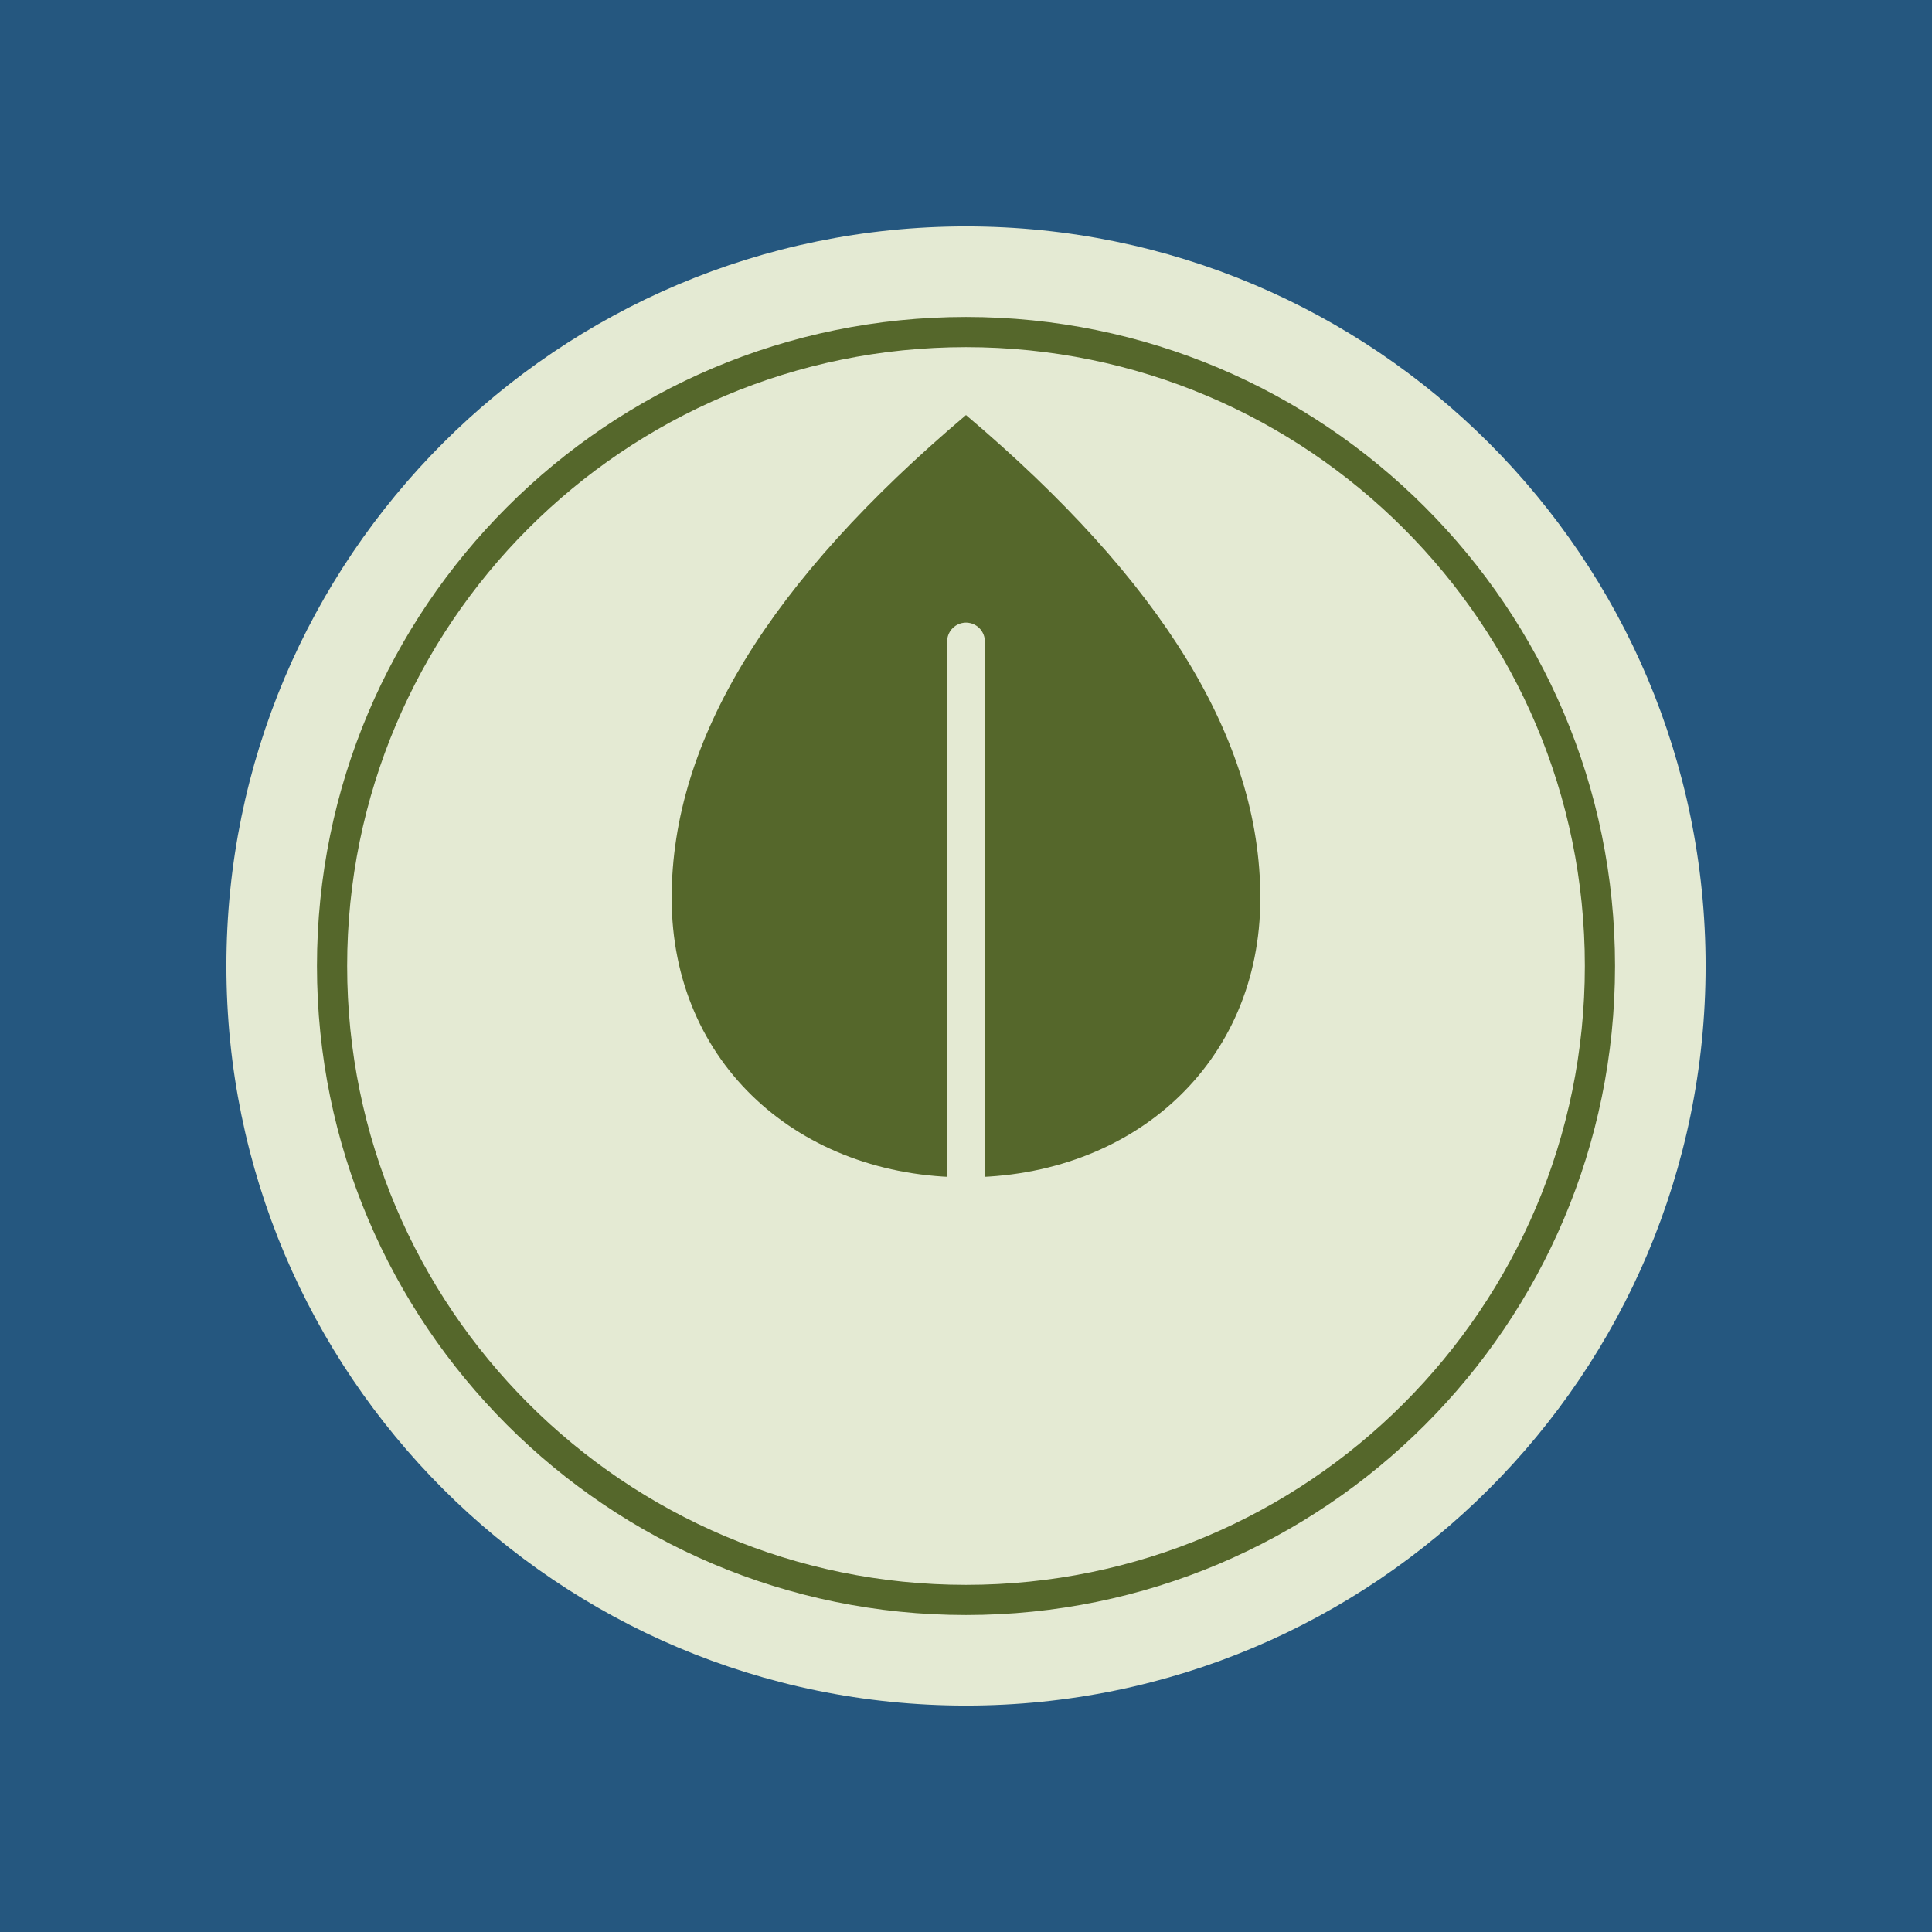
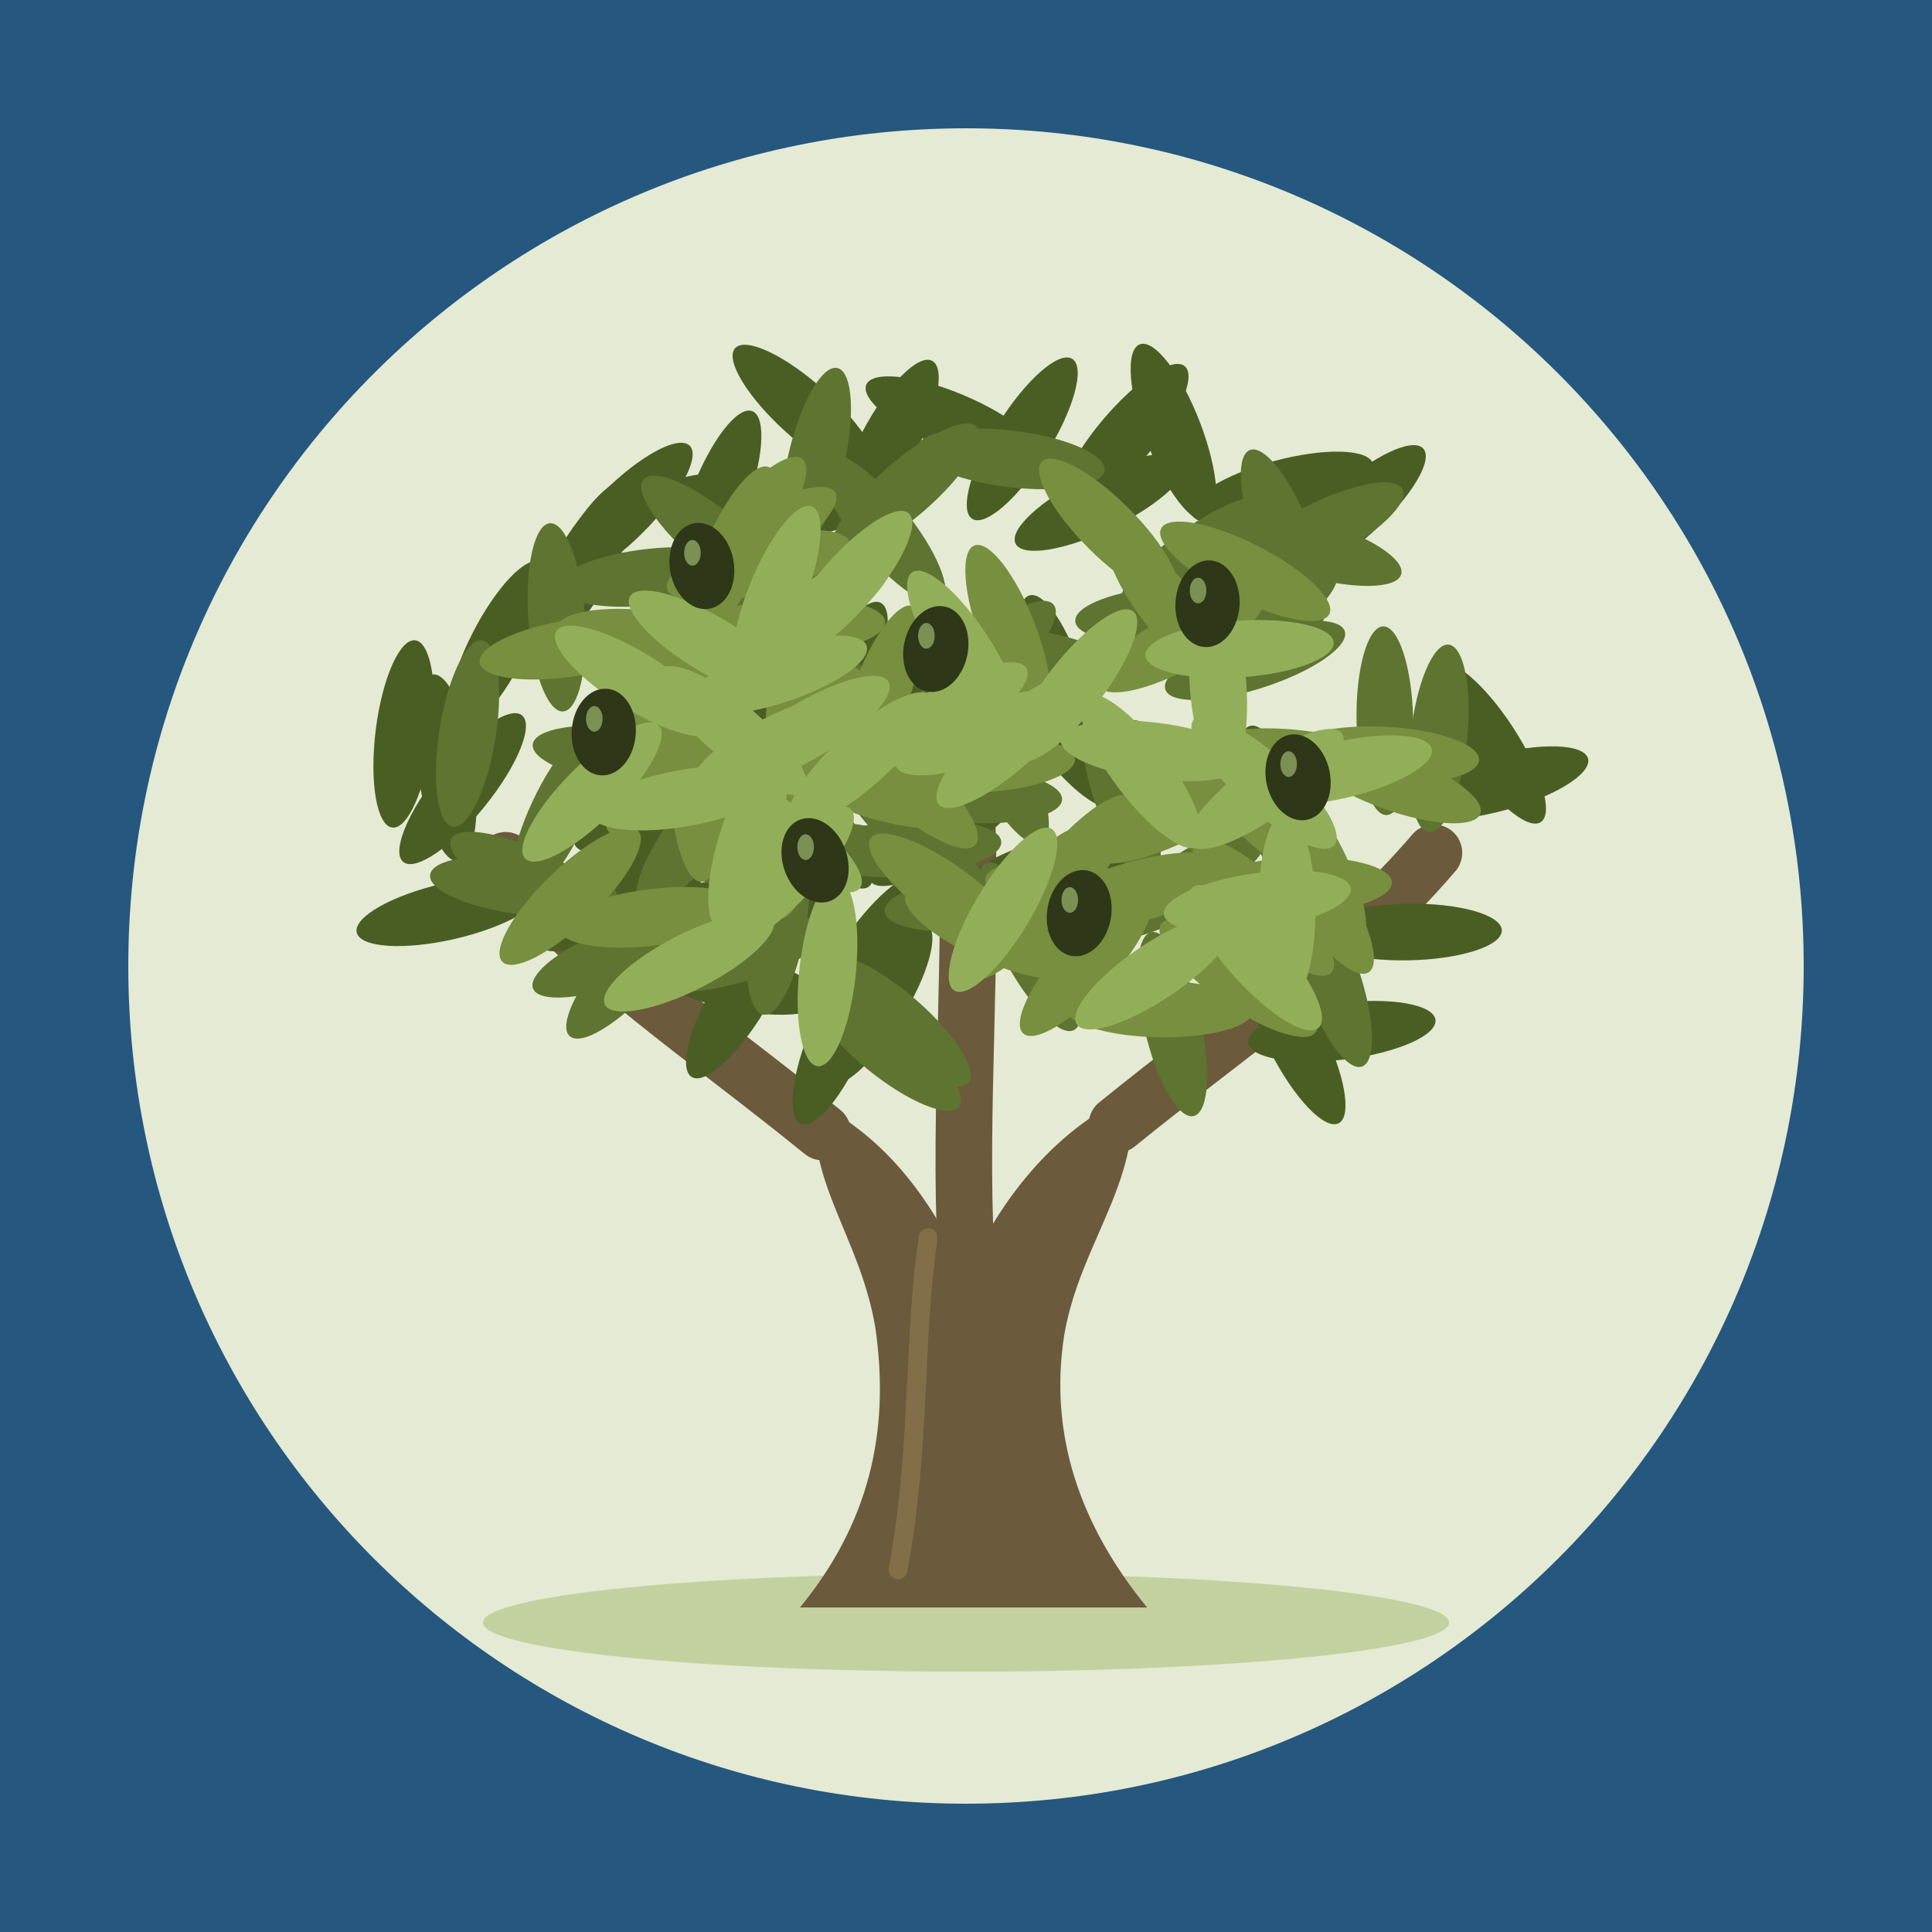
<svg xmlns="http://www.w3.org/2000/svg" viewBox="0 0 512 512">
  <rect width="512" height="512" fill="#25577F" />
-   <circle cx="256" cy="256" r="196" fill="#E4EAD3" />
-   <circle cx="256" cy="256" r="168" fill="none" stroke="#55672B" stroke-width="8" />
-   <path d="M256 110c-52 44-78 86-78 128 0 44 34 74 78 74s78-30 78-74c0-42-26-84-78-128z" fill="#55672B" />
-   <path d="M256 170v150" stroke="#E4EAD3" stroke-width="10" stroke-linecap="round" />
+   <circle cx="256" cy="256" r="222" fill="#E4EAD3" />
+   <g transform="translate(0 -6)">
+     <ellipse cx="256" cy="436" rx="128" ry="13" fill="#C3D1A0" />
+     <path d="M212 432 C230 410 236 386 232 358 C228 334 214 320 216 298 C236 308 248 326 256 344 C264 326 278 306 300 296 C302 320 286 336 282 360 C278 386 286 410 304 432 Z" fill="#6B5A3C" />
+     <path d="M238 422 C244 390 242 360 246 334" stroke="#8C7850" stroke-width="5" fill="none" stroke-linecap="round" opacity="0.7" />
+     <path d="M218 306 C186 280 158 262 134 234" stroke="#6B5A3C" stroke-width="15" fill="none" stroke-linecap="round" />
+     <path d="M296 304 C328 278 356 260 380 232" stroke="#6B5A3C" stroke-width="15" fill="none" stroke-linecap="round" />
+     <path d="M256 338 C254 300 258 260 256 216" stroke="#6B5A3C" stroke-width="15" fill="none" stroke-linecap="round" />
+     <ellipse cx="201.0" cy="139.6" rx="25" ry="7.5" fill="#4A5E24" transform="rotate(8 201.0 139.6)" />
+     <ellipse cx="122.6" cy="215.0" rx="25" ry="7.5" fill="#4A5E24" transform="rotate(-51 122.6 215.0)" />
+     <ellipse cx="118.1" cy="209.5" rx="25" ry="7.5" fill="#4A5E24" transform="rotate(-98 118.1 209.5)" />
+     <ellipse cx="235.3" cy="123.7" rx="25" ry="7.5" fill="#4A5E24" transform="rotate(-62 235.3 123.7)" />
+     <ellipse cx="232.4" cy="272.1" rx="25" ry="7.5" fill="#4A5E24" transform="rotate(-58 232.4 272.1)" />
+     <ellipse cx="169.7" cy="233.0" rx="25" ry="7.5" fill="#4A5E24" transform="rotate(42 169.7 233.0)" />
+     <ellipse cx="280.1" cy="187.7" rx="25" ry="7.5" fill="#4A5E24" transform="rotate(73 280.1 187.7)" />
+     <ellipse cx="190.4" cy="138.3" rx="25" ry="7.5" fill="#4A5E24" transform="rotate(-69 190.4 138.3)" />
+     <ellipse cx="196.2" cy="270.0" rx="25" ry="7.5" fill="#4A5E24" transform="rotate(-59 196.2 270.0)" />
+     <ellipse cx="281.5" cy="235.2" rx="25" ry="7.5" fill="#4A5E24" transform="rotate(-12 281.5 235.2)" />
+     <ellipse cx="270.9" cy="122.3" rx="25" ry="7.5" fill="#4A5E24" transform="rotate(-58 270.9 122.3)" />
+     <ellipse cx="164.3" cy="243.4" rx="25" ry="7.5" fill="#4A5E24" transform="rotate(-32 164.3 243.4)" />
+     <ellipse cx="198.0" cy="224.8" rx="25" ry="7.5" fill="#4A5E24" transform="rotate(-21 198.0 224.8)" />
+     <ellipse cx="193.5" cy="265.7" rx="25" ry="7.5" fill="#4A5E24" transform="rotate(13 193.5 265.7)" />
+     <ellipse cx="176.2" cy="222.6" rx="25" ry="7.5" fill="#4A5E24" transform="rotate(-16 176.2 222.6)" />
+     <ellipse cx="373.0" cy="253.0" rx="25" ry="7.5" fill="#4A5E24" transform="rotate(-1 373.0 253.0)" />
+     <ellipse cx="230.5" cy="258.4" rx="25" ry="7.5" fill="#4A5E24" transform="rotate(-55 230.5 258.4)" />
+     <ellipse cx="252.6" cy="117.7" rx="25" ry="7.5" fill="#4A5E24" transform="rotate(23 252.6 117.7)" />
+     <ellipse cx="338.5" cy="222.3" rx="25" ry="7.5" fill="#4A5E24" transform="rotate(73 338.5 222.3)" />
+     <ellipse cx="197.9" cy="246.3" rx="25" ry="7.5" fill="#4A5E24" transform="rotate(-1 197.9 246.3)" />
+     <ellipse cx="280.9" cy="199.4" rx="25" ry="7.5" fill="#4A5E24" transform="rotate(54 280.9 199.4)" />
+     <ellipse cx="394.7" cy="202.9" rx="25" ry="7.5" fill="#4A5E24" transform="rotate(57 394.7 202.9)" />
+     <ellipse cx="118.9" cy="247.5" rx="25" ry="7.5" fill="#4A5E24" transform="rotate(-13 118.9 247.5)" />
+     <ellipse cx="188.8" cy="185.6" rx="25" ry="7.5" fill="#4A5E24" transform="rotate(7 188.8 185.6)" />
+     <ellipse cx="107.0" cy="200.5" rx="25" ry="7.5" fill="#4A5E24" transform="rotate(-83 107.0 200.5)" />
+     <ellipse cx="339.7" cy="135.4" rx="25" ry="7.5" fill="#4A5E24" transform="rotate(-15 339.7 135.4)" />
+     <ellipse cx="222.0" cy="280.8" rx="25" ry="7.5" fill="#4A5E24" transform="rotate(-67 222.0 280.8)" />
+     <ellipse cx="240.1" cy="217.7" rx="25" ry="7.5" fill="#4A5E24" transform="rotate(50 240.1 217.7)" />
+     <ellipse cx="355.6" cy="279.3" rx="25" ry="7.5" fill="#4A5E24" transform="rotate(-7 355.6 279.3)" />
+     <ellipse cx="229.6" cy="180.3" rx="25" ry="7.5" fill="#4A5E24" transform="rotate(47 229.6 180.3)" />
+     <ellipse cx="155.0" cy="155.5" rx="25" ry="7.5" fill="#4A5E24" transform="rotate(-62 155.0 155.5)" />
+     <ellipse cx="251.3" cy="225.5" rx="25" ry="7.5" fill="#4A5E24" transform="rotate(-34 251.3 225.5)" />
+     <ellipse cx="215.2" cy="221.0" rx="25" ry="7.5" fill="#4A5E24" transform="rotate(53 215.2 221.0)" />
+     <ellipse cx="315.4" cy="211.0" rx="25" ry="7.5" fill="#4A5E24" transform="rotate(31 315.4 211.0)" />
+     <ellipse cx="311.0" cy="120.6" rx="25" ry="7.5" fill="#4A5E24" transform="rotate(69 311.0 120.6)" />
+     <ellipse cx="343.4" cy="281.4" rx="25" ry="7.5" fill="#4A5E24" transform="rotate(63 343.4 281.4)" />
+     <ellipse cx="222.4" cy="188.2" rx="25" ry="7.5" fill="#4A5E24" transform="rotate(-64 222.4 188.2)" />
+     <ellipse cx="297.9" cy="122.2" rx="25" ry="7.5" fill="#4A5E24" transform="rotate(-50 297.9 122.2)" />
+     <ellipse cx="165.1" cy="141.8" rx="25" ry="7.5" fill="#4A5E24" transform="rotate(-45 165.1 141.8)" />
+     <ellipse cx="213.4" cy="115.0" rx="25" ry="7.5" fill="#4A5E24" transform="rotate(42 213.4 115.0)" />
+     <ellipse cx="291.6" cy="139.1" rx="25" ry="7.5" fill="#4A5E24" transform="rotate(-26 291.6 139.1)" />
+     <ellipse cx="208.4" cy="181.4" rx="25" ry="7.5" fill="#4A5E24" transform="rotate(-64 208.4 181.4)" />
+     <ellipse cx="245.4" cy="204.8" rx="25" ry="7.5" fill="#4A5E24" transform="rotate(-61 245.4 204.8)" />
+     <ellipse cx="131.9" cy="177.2" rx="25" ry="7.5" fill="#4A5E24" transform="rotate(-63 131.9 177.2)" />
+     <ellipse cx="358.6" cy="141.6" rx="25" ry="7.5" fill="#4A5E24" transform="rotate(-42 358.6 141.6)" />
+     <ellipse cx="396.7" cy="213.5" rx="25" ry="7.5" fill="#4A5E24" transform="rotate(-15 396.7 213.5)" />
+     <ellipse cx="267.9" cy="127.6" rx="25" ry="7.5" fill="#5E7430" transform="rotate(7 267.9 127.6)" />
+     <ellipse cx="309.9" cy="168.9" rx="25" ry="7.5" fill="#5E7430" transform="rotate(-4 309.9 168.9)" />
+     <ellipse cx="164.6" cy="259.0" rx="25" ry="7.5" fill="#5E7430" transform="rotate(-21 164.6 259.0)" />
+     <ellipse cx="332.6" cy="181.0" rx="25" ry="7.5" fill="#5E7430" transform="rotate(-18 332.6 181.0)" />
+     <ellipse cx="352.8" cy="265.0" rx="25" ry="7.5" fill="#5E7430" transform="rotate(71 352.8 265.0)" />
+     <ellipse cx="321.9" cy="162.8" rx="25" ry="7.5" fill="#5E7430" transform="rotate(21 321.9 162.8)" />
+     <ellipse cx="216.3" cy="127.9" rx="25" ry="7.5" fill="#5E7430" transform="rotate(-77 216.3 127.9)" />
+     <ellipse cx="195.4" cy="168.5" rx="25" ry="7.5" fill="#5E7430" transform="rotate(10 195.4 168.5)" />
+     <ellipse cx="381.3" cy="201.7" rx="25" ry="7.5" fill="#5E7430" transform="rotate(96 381.3 201.7)" />
+     <ellipse cx="218.8" cy="161.7" rx="25" ry="7.5" fill="#5E7430" transform="rotate(-49 218.8 161.7)" />
+     <ellipse cx="172.7" cy="158.9" rx="25" ry="7.5" fill="#5E7430" transform="rotate(-6 172.7 158.9)" />
+     <ellipse cx="250.4" cy="238.0" rx="25" ry="7.5" fill="#5E7430" transform="rotate(40 250.4 238.0)" />
+     <ellipse cx="142.0" cy="239.3" rx="25" ry="7.5" fill="#5E7430" transform="rotate(26 142.0 239.3)" />
+     <ellipse cx="333.5" cy="255.1" rx="25" ry="7.5" fill="#5E7430" transform="rotate(18 333.5 255.1)" />
+     <ellipse cx="167.7" cy="262.0" rx="25" ry="7.5" fill="#5E7430" transform="rotate(-48 167.7 262.0)" />
+     <ellipse cx="227.4" cy="193.6" rx="25" ry="7.5" fill="#5E7430" transform="rotate(55 227.4 193.6)" />
+     <ellipse cx="317.7" cy="152.8" rx="25" ry="7.5" fill="#5E7430" transform="rotate(-35 317.7 152.8)" />
+     <ellipse cx="340.2" cy="148.6" rx="25" ry="7.5" fill="#5E7430" transform="rotate(69 340.2 148.6)" />
+     <ellipse cx="214.9" cy="219.6" rx="25" ry="7.5" fill="#5E7430" transform="rotate(-63 214.9 219.6)" />
+     <ellipse cx="297.1" cy="215.7" rx="25" ry="7.5" fill="#5E7430" transform="rotate(72 297.1 215.7)" />
+     <ellipse cx="237.8" cy="276.6" rx="25" ry="7.5" fill="#5E7430" transform="rotate(41 237.8 276.6)" />
+     <ellipse cx="176.7" cy="167.2" rx="25" ry="7.5" fill="#5E7430" transform="rotate(-51 176.7 167.2)" />
+     <ellipse cx="184.8" cy="226.2" rx="25" ry="7.5" fill="#5E7430" transform="rotate(-53 184.8 226.2)" />
+     <ellipse cx="233.8" cy="145.9" rx="25" ry="7.5" fill="#5E7430" transform="rotate(51 233.8 145.9)" />
+     <ellipse cx="215.9" cy="203.6" rx="25" ry="7.5" fill="#5E7430" transform="rotate(1 215.9 203.6)" />
+     <ellipse cx="367.0" cy="197.0" rx="25" ry="7.5" fill="#5E7430" transform="rotate(89 367.0 197.0)" />
+     <ellipse cx="256.5" cy="216.6" rx="25" ry="7.5" fill="#5E7430" transform="rotate(3 256.5 216.6)" />
+     <ellipse cx="123.9" cy="200.4" rx="25" ry="7.5" fill="#5E7430" transform="rotate(-81 123.9 200.4)" />
+     <ellipse cx="166.0" cy="206.3" rx="25" ry="7.5" fill="#5E7430" transform="rotate(7 166.0 206.3)" />
+     <ellipse cx="271.5" cy="180.3" rx="25" ry="7.5" fill="#5E7430" transform="rotate(7 271.5 180.3)" />
+     <ellipse cx="147.9" cy="221.6" rx="25" ry="7.5" fill="#5E7430" transform="rotate(-65 147.9 221.6)" />
+     <ellipse cx="194.8" cy="259.0" rx="25" ry="7.5" fill="#5E7430" transform="rotate(-16 194.8 259.0)" />
+     <ellipse cx="272.9" cy="256.9" rx="25" ry="7.5" fill="#5E7430" transform="rotate(62 272.9 256.9)" />
+     <ellipse cx="240.4" cy="230.8" rx="25" ry="7.5" fill="#5E7430" transform="rotate(-4 240.4 230.8)" />
+     <ellipse cx="259.3" cy="245.0" rx="25" ry="7.5" fill="#5E7430" transform="rotate(-6 259.3 245.0)" />
+     <ellipse cx="265.1" cy="207.1" rx="25" ry="7.5" fill="#5E7430" transform="rotate(64 265.1 207.1)" />
+     <ellipse cx="310.7" cy="277.4" rx="25" ry="7.5" fill="#5E7430" transform="rotate(77 310.7 277.4)" />
+     <ellipse cx="190.0" cy="221.5" rx="25" ry="7.5" fill="#5E7430" transform="rotate(44 190.0 221.5)" />
+     <ellipse cx="349.4" cy="147.0" rx="25" ry="7.5" fill="#5E7430" transform="rotate(-27 349.4 147.0)" />
+     <ellipse cx="240.1" cy="135.6" rx="25" ry="7.5" fill="#5E7430" transform="rotate(-41 240.1 135.6)" />
+     <ellipse cx="138.8" cy="240.9" rx="25" ry="7.5" fill="#5E7430" transform="rotate(7 138.8 240.9)" />
+     <ellipse cx="315.3" cy="239.3" rx="25" ry="7.5" fill="#5E7430" transform="rotate(-34 315.3 239.3)" />
+     <ellipse cx="228.1" cy="208.8" rx="25" ry="7.5" fill="#5E7430" transform="rotate(61 228.1 208.8)" />
+     <ellipse cx="347.3" cy="151.3" rx="25" ry="7.5" fill="#5E7430" transform="rotate(16 347.3 151.3)" />
+     <ellipse cx="260.3" cy="182.6" rx="25" ry="7.5" fill="#5E7430" transform="rotate(-41 260.3 182.6)" />
+     <ellipse cx="206.2" cy="250.2" rx="25" ry="7.5" fill="#5E7430" transform="rotate(-81 206.2 250.2)" />
+     <ellipse cx="270.8" cy="200.5" rx="25" ry="7.5" fill="#5E7430" transform="rotate(-63 270.8 200.5)" />
+     <ellipse cx="209.7" cy="232.9" rx="25" ry="7.5" fill="#5E7430" transform="rotate(-11 209.7 232.9)" />
+     <ellipse cx="147.5" cy="169.6" rx="25" ry="7.5" fill="#5E7430" transform="rotate(-94 147.5 169.6)" />
+     <ellipse cx="332.6" cy="170.5" rx="25" ry="7.5" fill="#5E7430" transform="rotate(-31 332.6 170.5)" />
+     <ellipse cx="234.7" cy="283.6" rx="25" ry="7.5" fill="#5E7430" transform="rotate(39 234.7 283.6)" />
+     <ellipse cx="189.7" cy="149.1" rx="25" ry="7.5" fill="#5E7430" transform="rotate(40 189.7 149.1)" />
+     <ellipse cx="272.7" cy="245.4" rx="25" ry="7.5" fill="#778F3E" transform="rotate(-52 272.7 245.4)" />
+     <ellipse cx="151.1" cy="243.5" rx="25" ry="7.5" fill="#778F3E" transform="rotate(-44 151.1 243.5)" />
+     <ellipse cx="287.9" cy="261.3" rx="25" ry="7.5" fill="#778F3E" transform="rotate(-48 287.9 261.3)" />
+     <ellipse cx="342.0" cy="206.8" rx="25" ry="7.5" fill="#778F3E" transform="rotate(5 342.0 206.8)" />
+     <ellipse cx="201.0" cy="155.9" rx="25" ry="7.5" fill="#778F3E" transform="rotate(-14 201.0 155.9)" />
+     <ellipse cx="194.0" cy="152.8" rx="25" ry="7.5" fill="#778F3E" transform="rotate(-67 194.0 152.8)" />
+     <ellipse cx="211.4" cy="183.4" rx="25" ry="7.5" fill="#778F3E" transform="rotate(22 211.4 183.4)" />
+     <ellipse cx="206.2" cy="214.0" rx="25" ry="7.5" fill="#778F3E" transform="rotate(-61 206.2 214.0)" />
+     <ellipse cx="311.3" cy="222.0" rx="25" ry="7.5" fill="#778F3E" transform="rotate(-26 311.3 222.0)" />
+     <ellipse cx="239.9" cy="213.2" rx="25" ry="7.5" fill="#778F3E" transform="rotate(42 239.9 213.2)" />
+     <ellipse cx="230.6" cy="215.0" rx="25" ry="7.5" fill="#778F3E" transform="rotate(18 230.6 215.0)" />
+     <ellipse cx="334.8" cy="246.4" rx="25" ry="7.5" fill="#778F3E" transform="rotate(44 334.8 246.4)" />
+     <ellipse cx="233.4" cy="190.1" rx="25" ry="7.5" fill="#778F3E" transform="rotate(-70 233.4 190.1)" />
+     <ellipse cx="313.1" cy="175.7" rx="25" ry="7.5" fill="#778F3E" transform="rotate(-29 313.1 175.7)" />
+     <ellipse cx="343.9" cy="240.7" rx="25" ry="7.5" fill="#778F3E" transform="rotate(-2 343.9 240.7)" />
+     <ellipse cx="194.9" cy="181.6" rx="25" ry="7.5" fill="#778F3E" transform="rotate(-25 194.9 181.6)" />
+     <ellipse cx="174.8" cy="205.5" rx="25" ry="7.5" fill="#778F3E" transform="rotate(-59 174.8 205.5)" />
+     <ellipse cx="267.2" cy="173.9" rx="25" ry="7.5" fill="#778F3E" transform="rotate(69 267.2 173.9)" />
+     <ellipse cx="210.8" cy="191.5" rx="25" ry="7.5" fill="#778F3E" transform="rotate(-84 210.8 191.5)" />
+     <ellipse cx="227.9" cy="210.0" rx="25" ry="7.5" fill="#778F3E" transform="rotate(-9 227.9 210.0)" />
+     <ellipse cx="185.1" cy="214.7" rx="25" ry="7.5" fill="#778F3E" transform="rotate(-92 185.1 214.7)" />
+     <ellipse cx="200.1" cy="149.7" rx="25" ry="7.5" fill="#778F3E" transform="rotate(-32 200.1 149.7)" />
+     <ellipse cx="209.6" cy="172.1" rx="25" ry="7.5" fill="#778F3E" transform="rotate(-3 209.6 172.1)" />
+     <ellipse cx="262.9" cy="253.3" rx="25" ry="7.5" fill="#778F3E" transform="rotate(24 262.9 253.3)" />
+     <ellipse cx="307.2" cy="273.4" rx="25" ry="7.5" fill="#778F3E" transform="rotate(1 307.2 273.4)" />
+     <ellipse cx="172.9" cy="249.1" rx="25" ry="7.5" fill="#778F3E" transform="rotate(-7 172.9 249.1)" />
+     <ellipse cx="348.9" cy="234.0" rx="25" ry="7.5" fill="#778F3E" transform="rotate(63 348.9 234.0)" />
+     <ellipse cx="330.0" cy="157.4" rx="25" ry="7.5" fill="#778F3E" transform="rotate(27 330.0 157.4)" />
+     <ellipse cx="328.2" cy="265.2" rx="25" ry="7.5" fill="#778F3E" transform="rotate(35 328.2 265.2)" />
+     <ellipse cx="349.1" cy="242.7" rx="25" ry="7.5" fill="#778F3E" transform="rotate(57 349.1 242.7)" />
+     <ellipse cx="169.0" cy="192.2" rx="25" ry="7.5" fill="#778F3E" transform="rotate(-83 169.0 192.2)" />
+     <ellipse cx="335.6" cy="223.2" rx="25" ry="7.5" fill="#778F3E" transform="rotate(43 335.6 223.2)" />
+     <ellipse cx="285.9" cy="242.3" rx="25" ry="7.5" fill="#778F3E" transform="rotate(8 285.9 242.3)" />
+     <ellipse cx="314.9" cy="214.5" rx="25" ry="7.5" fill="#778F3E" transform="rotate(24 314.9 214.5)" />
+     <ellipse cx="293.8" cy="146.0" rx="25" ry="7.5" fill="#778F3E" transform="rotate(45 293.8 146.0)" />
+     <ellipse cx="197.2" cy="147.3" rx="25" ry="7.5" fill="#778F3E" transform="rotate(-52 197.2 147.3)" />
+     <ellipse cx="310.4" cy="167.8" rx="25" ry="7.5" fill="#778F3E" transform="rotate(51 310.4 167.8)" />
+     <ellipse cx="368.8" cy="213.1" rx="25" ry="7.5" fill="#778F3E" transform="rotate(20 368.8 213.1)" />
+     <ellipse cx="251.0" cy="242.8" rx="25" ry="7.5" fill="#778F3E" transform="rotate(36 251.0 242.8)" />
+     <ellipse cx="283.7" cy="236.4" rx="25" ry="7.5" fill="#778F3E" transform="rotate(-50 283.7 236.4)" />
+     <ellipse cx="172.4" cy="175.4" rx="25" ry="7.5" fill="#778F3E" transform="rotate(7 172.4 175.4)" />
+     <ellipse cx="209.6" cy="224.6" rx="25" ry="7.5" fill="#778F3E" transform="rotate(-83 209.6 224.6)" />
+     <ellipse cx="151.8" cy="177.7" rx="25" ry="7.5" fill="#778F3E" transform="rotate(-9 151.8 177.7)" />
+     <ellipse cx="301.6" cy="241.6" rx="25" ry="7.5" fill="#778F3E" transform="rotate(-15 301.6 241.6)" />
+     <ellipse cx="259.9" cy="208.5" rx="25" ry="7.5" fill="#778F3E" transform="rotate(-3 259.9 208.5)" />
+     <ellipse cx="367.0" cy="206.1" rx="25" ry="7.5" fill="#778F3E" transform="rotate(3 367.0 206.1)" />
+     <ellipse cx="198.2" cy="228.2" rx="25" ry="7.5" fill="#93AE58" transform="rotate(-72 198.2 228.2)" />
+     <ellipse cx="182.6" cy="260.9" rx="25" ry="7.5" fill="#93AE58" transform="rotate(-27 182.6 260.9)" />
+     <ellipse cx="333.2" cy="244.9" rx="25" ry="7.5" fill="#93AE58" transform="rotate(-8 333.2 244.9)" />
+     <ellipse cx="335.4" cy="215.1" rx="25" ry="7.5" fill="#93AE58" transform="rotate(-36 335.4 215.1)" />
+     <ellipse cx="156.9" cy="215.9" rx="25" ry="7.5" fill="#93AE58" transform="rotate(-45 156.9 215.9)" />
+     <ellipse cx="216.5" cy="167.7" rx="25" ry="7.5" fill="#93AE58" transform="rotate(-37 216.5 167.7)" />
+     <ellipse cx="219.3" cy="263.7" rx="25" ry="7.5" fill="#93AE58" transform="rotate(-84 219.3 263.7)" />
+     <ellipse cx="306.1" cy="263.5" rx="25" ry="7.5" fill="#93AE58" transform="rotate(-34 306.1 263.5)" />
+     <ellipse cx="341.1" cy="246.2" rx="25" ry="7.5" fill="#93AE58" transform="rotate(89 341.1 246.2)" />
+     <ellipse cx="214.0" cy="199.5" rx="25" ry="7.5" fill="#93AE58" transform="rotate(-31 214.0 199.5)" />
+     <ellipse cx="228.2" cy="207.1" rx="25" ry="7.5" fill="#93AE58" transform="rotate(-42 228.2 207.1)" />
+     <ellipse cx="322.8" cy="187.6" rx="25" ry="7.5" fill="#93AE58" transform="rotate(86 322.8 187.6)" />
+     <ellipse cx="205.9" cy="184.9" rx="25" ry="7.5" fill="#93AE58" transform="rotate(-18 205.9 184.9)" />
+     <ellipse cx="194.1" cy="199.6" rx="25" ry="7.5" fill="#93AE58" transform="rotate(40 194.1 199.6)" />
+     <ellipse cx="332.7" cy="259.8" rx="25" ry="7.5" fill="#93AE58" transform="rotate(48 332.7 259.8)" />
+     <ellipse cx="265.8" cy="247.1" rx="25" ry="7.5" fill="#93AE58" transform="rotate(-59 265.8 247.1)" />
+     <ellipse cx="302.4" cy="210.3" rx="25" ry="7.5" fill="#93AE58" transform="rotate(53 302.4 210.3)" />
+     <ellipse cx="284.9" cy="187.7" rx="25" ry="7.5" fill="#93AE58" transform="rotate(-52 284.9 187.7)" />
+     <ellipse cx="250.4" cy="195.6" rx="25" ry="7.5" fill="#93AE58" transform="rotate(-30 250.4 195.6)" />
+     <ellipse cx="208.1" cy="238.4" rx="25" ry="7.5" fill="#93AE58" transform="rotate(-46 208.1 238.4)" />
+     <ellipse cx="267.4" cy="202.5" rx="25" ry="7.5" fill="#93AE58" transform="rotate(-42 267.4 202.5)" />
+     <ellipse cx="188.4" cy="176.9" rx="25" ry="7.5" fill="#93AE58" transform="rotate(31 188.4 176.9)" />
+     <ellipse cx="255.4" cy="178.6" rx="25" ry="7.5" fill="#93AE58" transform="rotate(57 255.4 178.6)" />
+     <ellipse cx="355.1" cy="210.1" rx="25" ry="7.5" fill="#93AE58" transform="rotate(-13 355.1 210.1)" />
+     <ellipse cx="224.4" cy="160.9" rx="25" ry="7.5" fill="#93AE58" transform="rotate(-49 224.4 160.9)" />
+     <ellipse cx="207.7" cy="226.6" rx="25" ry="7.5" fill="#93AE58" transform="rotate(36 207.7 226.6)" />
+     <ellipse cx="305.9" cy="205.0" rx="25" ry="7.5" fill="#93AE58" transform="rotate(7 305.9 205.0)" />
+     <ellipse cx="260.8" cy="200.1" rx="25" ry="7.5" fill="#93AE58" transform="rotate(-21 260.8 200.1)" />
+     <ellipse cx="168.6" cy="186.5" rx="25" ry="7.5" fill="#93AE58" transform="rotate(32 168.6 186.5)" />
+     <ellipse cx="181.3" cy="217.5" rx="25" ry="7.5" fill="#93AE58" transform="rotate(-10 181.3 217.5)" />
+     <ellipse cx="328.5" cy="178.0" rx="25" ry="7.5" fill="#93AE58" transform="rotate(-4 328.5 178.0)" />
+     <ellipse cx="205.8" cy="203.2" rx="25" ry="7.5" fill="#93AE58" transform="rotate(-27 205.8 203.2)" />
+     <ellipse cx="335.0" cy="213.3" rx="25" ry="7.5" fill="#93AE58" transform="rotate(42 335.0 213.3)" />
+     <ellipse cx="205.8" cy="163.4" rx="25" ry="7.5" fill="#93AE58" transform="rotate(-68 205.8 163.4)" />
+     <ellipse cx="160" cy="200" rx="8.5" ry="11.5" fill="#2E3818" transform="rotate(4 160 200)" />
+     <ellipse cx="157.5" cy="196.5" rx="2.2" ry="3.4" fill="#7C8F55" />
+     <ellipse cx="216" cy="234" rx="8.5" ry="11.5" fill="#2E3818" transform="rotate(-20 216 234)" />
+     <ellipse cx="213.5" cy="230.5" rx="2.2" ry="3.4" fill="#7C8F55" />
+     <ellipse cx="286" cy="248" rx="8.5" ry="11.5" fill="#2E3818" transform="rotate(10 286 248)" />
+     <ellipse cx="283.5" cy="244.5" rx="2.2" ry="3.4" fill="#7C8F55" />
+     <ellipse cx="344" cy="212" rx="8.5" ry="11.5" fill="#2E3818" transform="rotate(-12 344 212)" />
+     <ellipse cx="341.5" cy="208.5" rx="2.2" ry="3.4" fill="#7C8F55" />
+     <ellipse cx="248" cy="178" rx="8.5" ry="11.5" fill="#2E3818" transform="rotate(12 248 178)" />
+     <ellipse cx="245.5" cy="174.5" rx="2.2" ry="3.4" fill="#7C8F55" />
+     <ellipse cx="320" cy="166" rx="8.5" ry="11.5" fill="#2E3818" transform="rotate(4 320 166)" />
+     <ellipse cx="317.5" cy="162.5" rx="2.2" ry="3.4" fill="#7C8F55" />
+     <ellipse cx="186" cy="156" rx="8.5" ry="11.5" fill="#2E3818" transform="rotate(-10 186 156)" />
+     <ellipse cx="183.5" cy="152.5" rx="2.2" ry="3.4" fill="#7C8F55" />
+   </g>
</svg>
